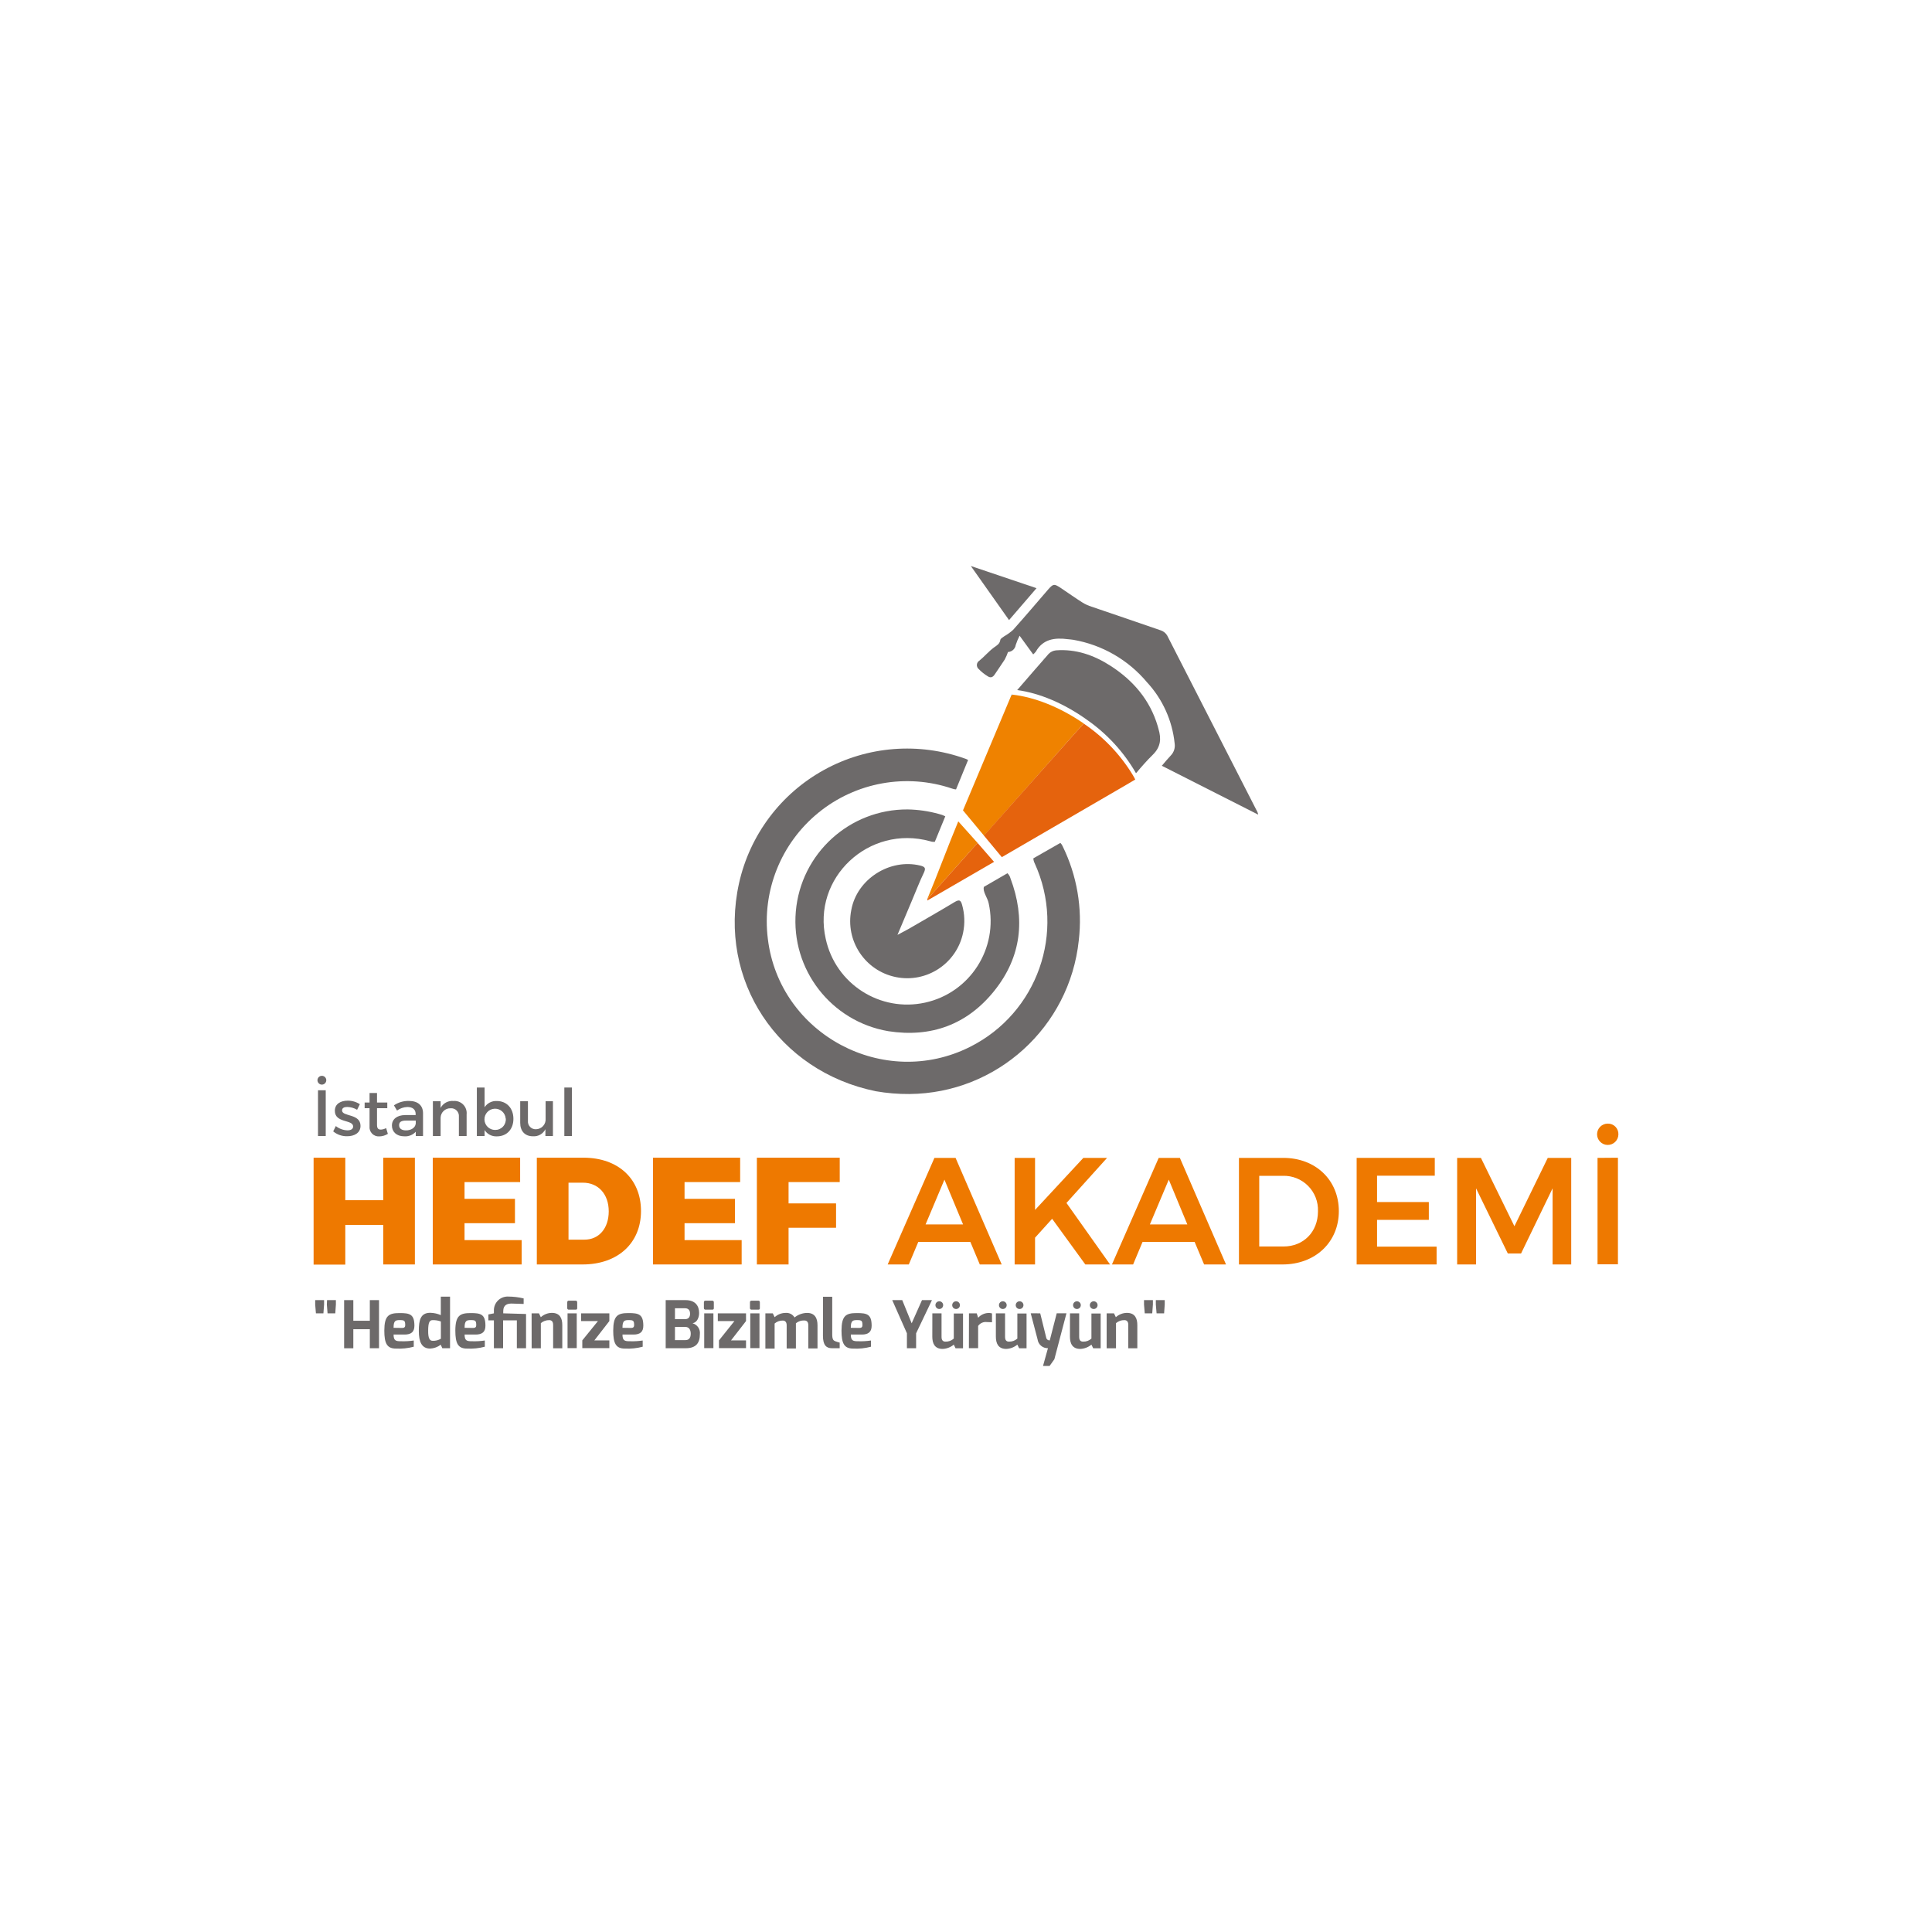
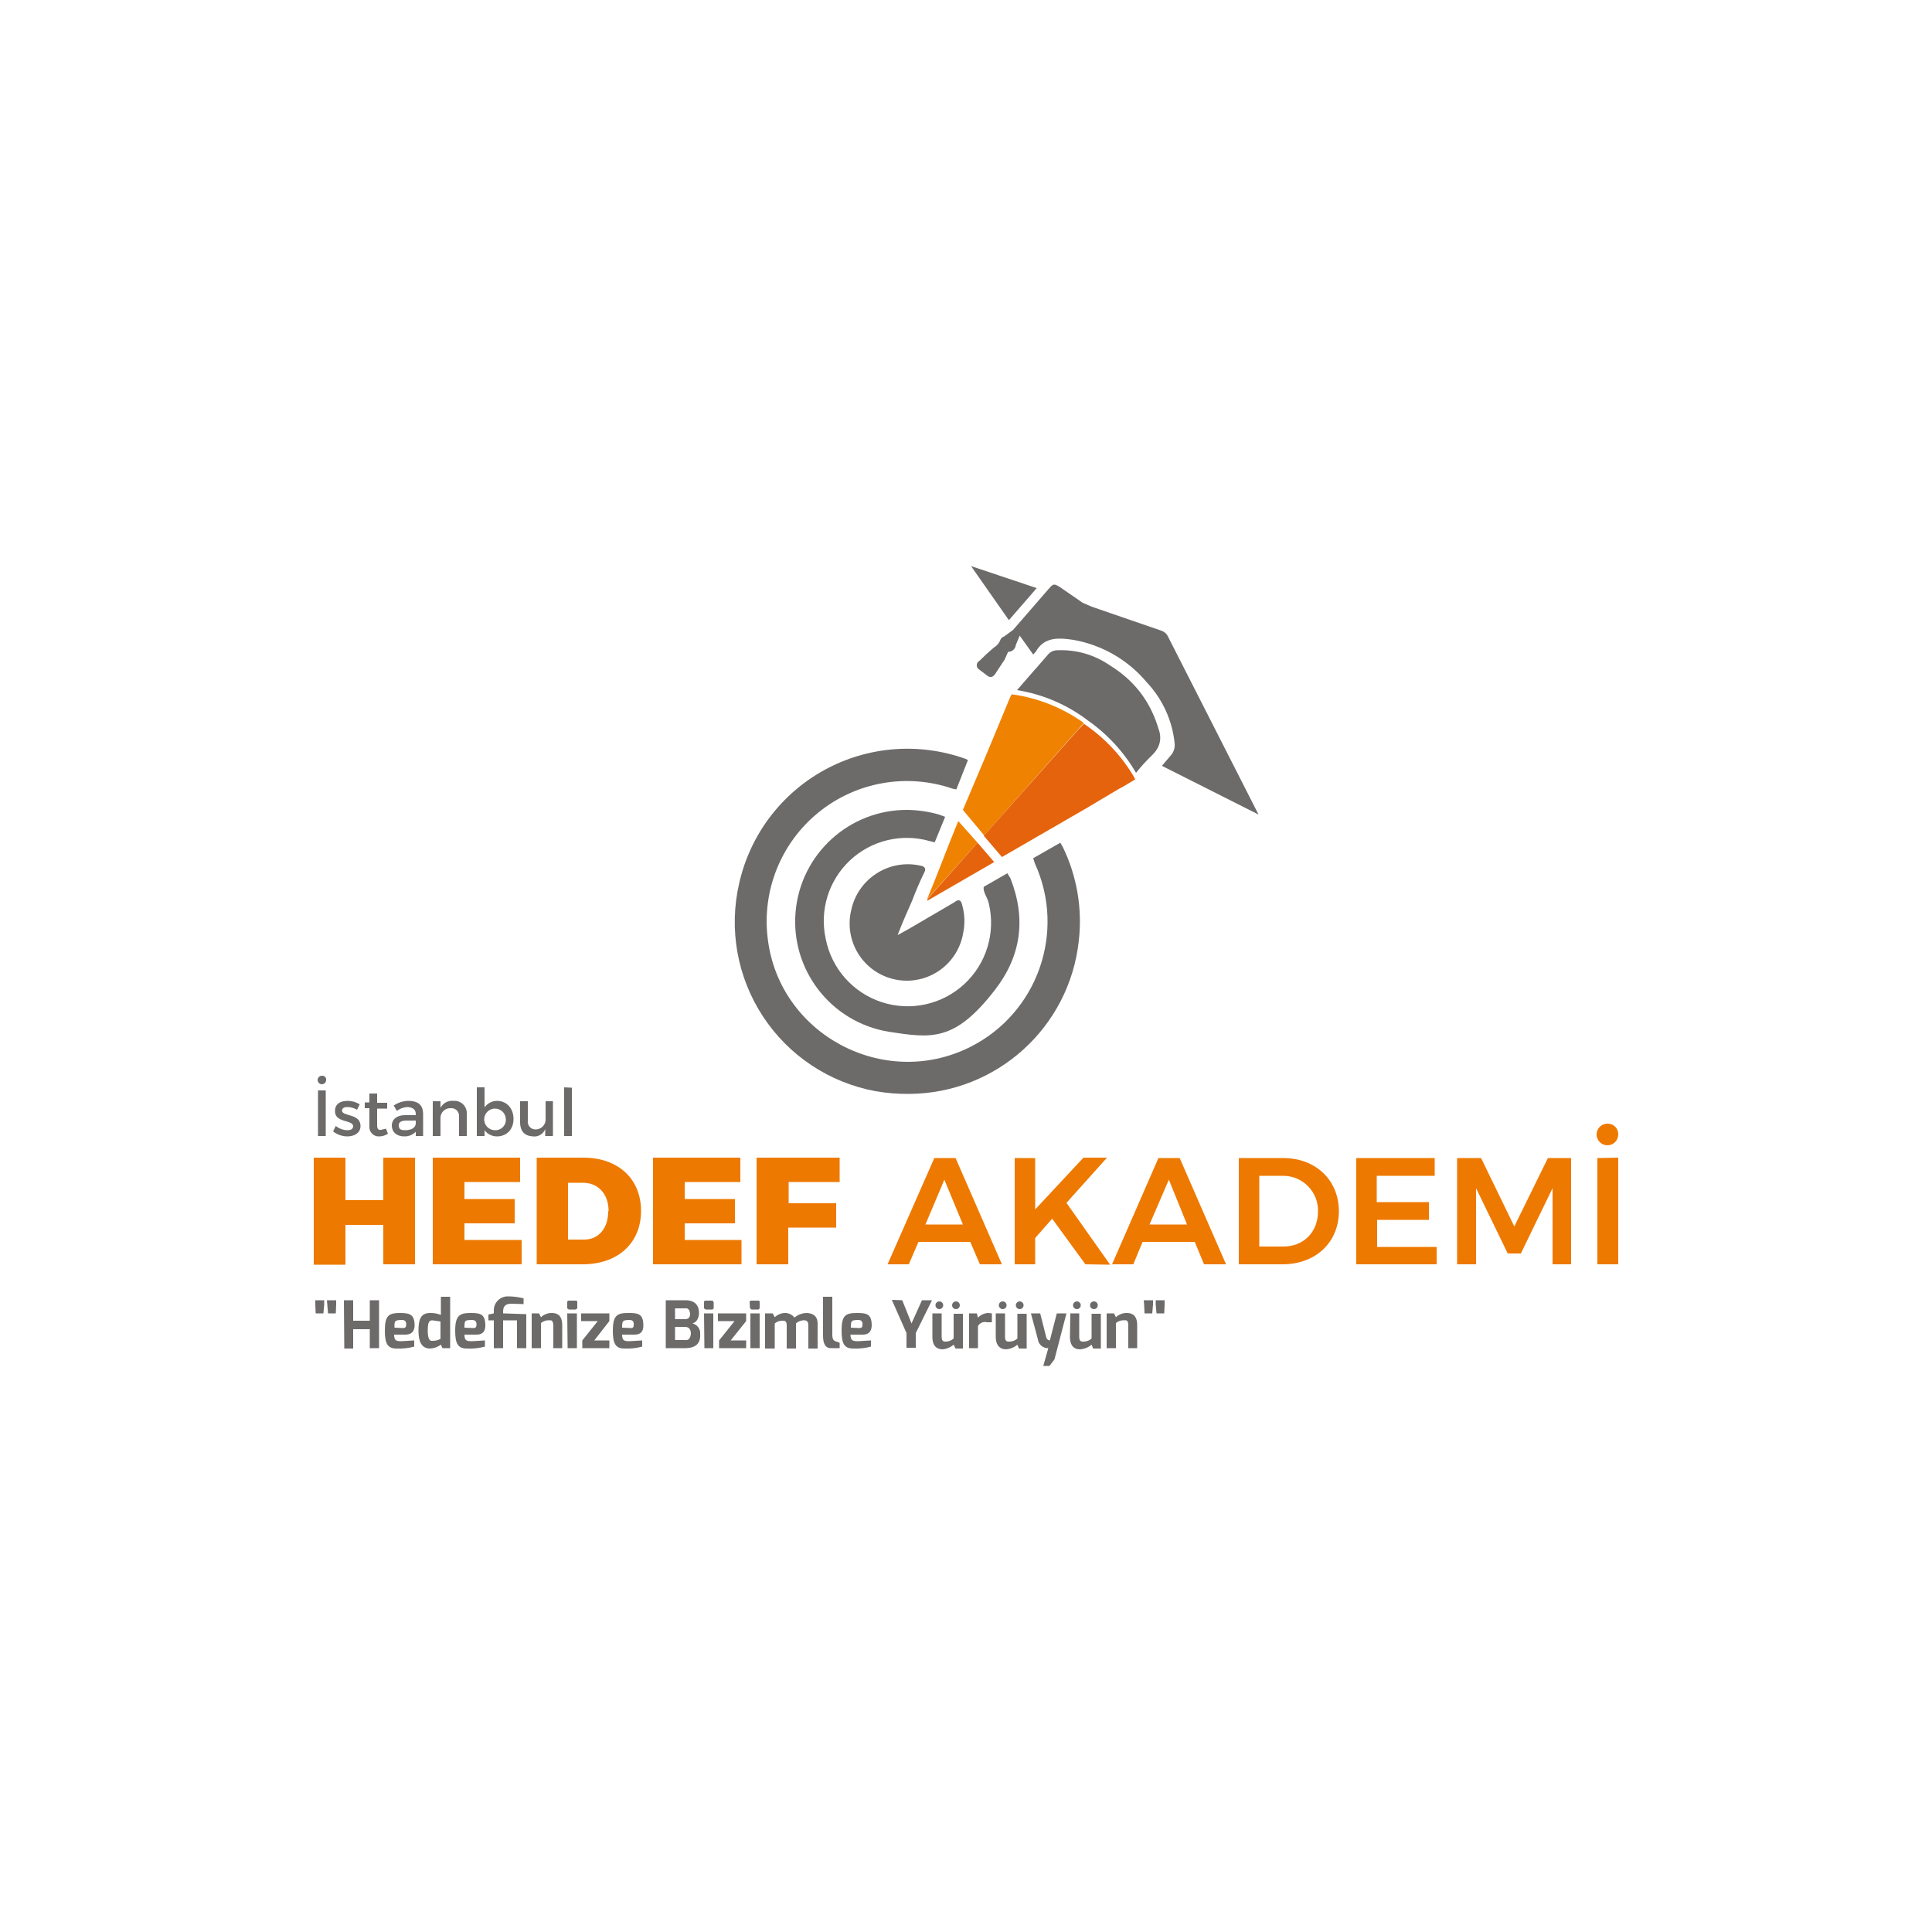
<svg xmlns="http://www.w3.org/2000/svg" id="Layer_1" data-name="Layer 1" viewBox="0 0 500 500">
  <defs>
-     <style>.cls-1,.cls-2{fill:#6d6a6a;}.cls-1{fill-rule:evenodd;}.cls-3{fill:#ee7900;}.cls-4{fill:#3190cc;}.cls-5{fill:#ef8200;}.cls-6{fill:#e5630d;}</style>
+     <style>.cls-2{fill:#6d6a6a}.cls-4{fill:#3190cc}</style>
  </defs>
-   <path class="cls-1" d="M232.27,241.94c1.17-2.8,2.62-6.2,3.79-9,1-2.34,1.89-4.71,3-7,.54-1.16.48-1.59-.89-1.93-7.89-1.92-16.39,3.49-17.85,11.46a14.76,14.76,0,1,0,28.94,5.86,15.06,15.06,0,0,0-.27-7.15c-.36-1.37-.84-1.38-2-.69-3.9,2.35-7.86,4.6-11.8,6.89-.76.43-2.14,1.14-2.91,1.56C232.16,241.83,232.39,242,232.27,241.94Z" />
-   <path class="cls-2" d="M84.44,279.58a1.14,1.14,0,1,1-1.14-1.16A1.13,1.13,0,0,1,84.44,279.58Zm-.14,2.58V294h-2V282.16Z" />
-   <path class="cls-2" d="M89.85,286.48c-.77,0-1.33.26-1.33.9,0,1.66,4.8.76,4.78,4,0,1.85-1.64,2.68-3.45,2.68a5.5,5.5,0,0,1-3.62-1.26l.68-1.38a5,5,0,0,0,3,1.11c.83,0,1.48-.29,1.48-1,0-1.85-4.75-.81-4.73-4.07,0-1.83,1.59-2.61,3.32-2.61a5.64,5.64,0,0,1,3.15.92l-.71,1.44A5.21,5.21,0,0,0,89.85,286.48Z" />
-   <path class="cls-2" d="M100.38,293.44a4.27,4.27,0,0,1-2.22.66,2.37,2.37,0,0,1-2.52-2.62V286.8H94.37v-1.46h1.27v-2.47h1.93v2.47h2.66v1.46H97.57v4.32c0,.94.35,1.22,1,1.22a3.19,3.19,0,0,0,1.36-.39Z" />
-   <path class="cls-2" d="M107.6,294v-1.1a3.69,3.69,0,0,1-3,1.18c-2,0-3.17-1.2-3.17-2.79s1.24-2.69,3.41-2.71h2.73v-.27c0-1.14-.73-1.82-2.15-1.82a4.78,4.78,0,0,0-2.67.92l-.8-1.35a6.6,6.6,0,0,1,3.89-1.14c2.32,0,3.63,1.18,3.64,3.16V294Zm0-3.17V290h-2.44c-1.28,0-1.87.34-1.87,1.2s.66,1.34,1.75,1.34C106.4,292.56,107.47,291.83,107.58,290.85Z" />
-   <path class="cls-2" d="M120.76,288.41V294h-2V289a2,2,0,0,0-2.17-2.18,2.51,2.51,0,0,0-2.56,2.46V294h-2v-9h2v1.73a3.4,3.4,0,0,1,3.32-1.8A3.15,3.15,0,0,1,120.76,288.41Z" />
-   <path class="cls-2" d="M132.87,289.55c0,2.69-1.7,4.54-4.27,4.54a3.56,3.56,0,0,1-3.19-1.63V294h-2V281.45h2v5.11a3.54,3.54,0,0,1,3.16-1.62C131.12,284.94,132.87,286.8,132.87,289.55Zm-2-.07a2.75,2.75,0,1,0-2.74,2.95A2.73,2.73,0,0,0,130.9,289.48Z" />
-   <path class="cls-2" d="M143.1,285v9h-1.95v-1.76a3.33,3.33,0,0,1-3.22,1.83c-2.06,0-3.3-1.32-3.3-3.48V285h2v5.06a2,2,0,0,0,2.1,2.19,2.55,2.55,0,0,0,2.47-2.81V285Z" />
-   <path class="cls-2" d="M148,281.45V294h-1.95V281.45Z" />
-   <path class="cls-3" d="M89.36,299.61v11h9.82v-11h8.19v27.63H99.18V317H89.36v10.28h-8.2V299.61Z" />
-   <path class="cls-3" d="M134.61,299.61v6.31H120.22v4.34h13.05v6.3H120.22v4.38H135v6.3H112V299.61Z" />
-   <path class="cls-3" d="M165.89,313.41c0,8.31-6,13.83-15.13,13.83H138.93V299.61H151C160,299.61,165.89,305.1,165.89,313.41Zm-8.35.08c0-4.46-2.72-7.41-6.66-7.41h-3.75v14.74h4.14C155,320.82,157.54,317.9,157.54,313.49Z" />
-   <path class="cls-3" d="M191.55,299.61v6.31H177.16v4.34h13.05v6.3H177.16v4.38h14.78v6.3H169V299.61Z" />
-   <path class="cls-3" d="M217.32,299.61v6.31H204.08v5.52h12.29v6.3H204.08v9.5h-8.2V299.61Z" />
-   <path class="cls-3" d="M251.13,321.41H237.65l-2.45,5.83h-5.47l12.1-27.58h5.47l11.94,27.58h-5.67Zm-1.89-4.53-4.82-11.59-4.88,11.59Z" />
-   <path class="cls-3" d="M280.88,327.24l-8.59-11.82-4.42,4.89v6.93h-5.28V299.66h5.28v13.47l12.5-13.47h6.14L276,311.32l11.28,15.92Z" />
-   <path class="cls-3" d="M309.17,321.41H295.69l-2.44,5.83h-5.48l12.1-27.58h5.48l11.94,27.58h-5.67Zm-1.89-4.53-4.8-11.59-4.89,11.59Z" />
-   <path class="cls-3" d="M346.49,313.45c0,8-6.07,13.79-14.58,13.79H320.64V299.66h11.47C340.46,299.66,346.49,305.37,346.49,313.45Zm-5.4,0A8.83,8.83,0,0,0,332,304.3h-6.11v18.29h6.3C337.31,322.59,341.09,318.85,341.09,313.49Z" />
-   <path class="cls-3" d="M371.32,299.66v4.61H356.38v6.82h13.4v4.61h-13.4v6.93h15.41v4.61H351.1V299.66Z" />
-   <path class="cls-3" d="M383.26,299.66l8.67,17.69,8.63-17.69h6.07v27.58h-4.82l0-19.7-8.16,16.86h-3.43L382,307.54v19.7h-4.89V299.66Z" />
-   <path class="cls-3" d="M418.84,293.62a2.76,2.76,0,1,1-2.76-2.83A2.69,2.69,0,0,1,418.84,293.62Zm-.12,6v27.58h-5.28V299.66Z" />
-   <path class="cls-2" d="M191.26,228.58a44.56,44.56,0,0,1,58.61-32.21,4.25,4.25,0,0,1,.67.31l-3.12,7.62a3.61,3.61,0,0,1-1-.21A36.31,36.31,0,0,0,198.72,243c3,24.69,30,39.14,52.32,27.93a36.27,36.27,0,0,0,16.74-47.5,3.09,3.09,0,0,1-.35-1.29l7-4a2.89,2.89,0,0,1,.59.88,43.79,43.79,0,0,1,4.17,24.34,44.44,44.44,0,0,1-43.84,39.77,48.43,48.43,0,0,1-8.7-.72C201.38,277.26,185.7,253.7,191.26,228.58Z" />
-   <path class="cls-2" d="M240.71,217.71c-15.85-4.38-30.64,9.51-27,25.32a21.58,21.58,0,1,0,42.16-9.27c-.29-1.44-1.6-3-1.24-4.24l6.1-3.53a2.84,2.84,0,0,1,.77,1.3c3.94,10.46,2.86,20.33-4.15,29.1s-16.37,12.2-27.45,10.48a28.9,28.9,0,0,1,5-57.39,32.16,32.16,0,0,1,8.1,1.18,6.9,6.9,0,0,1,1.64.6l-2.71,6.6A2.87,2.87,0,0,1,240.71,217.71Z" />
-   <path class="cls-2" d="M81.57,336.47h2.3v1.14l-.17,2.28H81.76l-.19-2.28Zm3.07,0h2.29v1.14l-.16,2.28h-2l-.18-2.28Z" />
-   <path class="cls-2" d="M89.06,336.47h2.38v5.34h4.27v-5.34h2.38v12.45H95.71V344H91.44v4.93H89.06Z" />
-   <path class="cls-2" d="M103.43,339.82c2.61,0,3.82.29,3.82,3.29,0,1.61-.88,2.27-2.52,2.27h-2.87c0,1.62.61,1.73,1.91,1.73a17.87,17.87,0,0,0,3.31-.19v1.61a14.74,14.74,0,0,1-4.62.48c-2.3,0-3-1.33-3-4.65C99.48,340.49,100.57,339.82,103.43,339.82Zm.69,3.85c.5,0,.75-.24.75-.68,0-1.14-.17-1.35-1.31-1.35s-1.72.07-1.7,2Z" />
-   <path class="cls-2" d="M111.35,339.75a7.17,7.17,0,0,1,2.73.6v-4.78h2.39v13.35h-2l-.41-.91a4.83,4.83,0,0,1-2.73,1c-2.22,0-2.94-1.77-2.94-4.58S108.84,339.75,111.35,339.75ZM112,347a3.83,3.83,0,0,0,2.1-.54V342a5.67,5.67,0,0,0-2.1-.35c-.77,0-1.19.43-1.19,2.74C110.79,346.37,111.19,347,112,347Z" />
-   <path class="cls-2" d="M121.8,339.82c2.62,0,3.83.29,3.83,3.29,0,1.61-.88,2.27-2.52,2.27h-2.87c0,1.62.61,1.73,1.9,1.73a18.09,18.09,0,0,0,3.33-.19v1.61a14.8,14.8,0,0,1-4.63.48c-2.3,0-3-1.33-3-4.65C117.86,340.49,119,339.82,121.8,339.82Zm.7,3.85c.49,0,.75-.24.75-.68,0-1.14-.17-1.35-1.31-1.35s-1.72.07-1.7,2Z" />
-   <path class="cls-2" d="M126.39,340.18l1.43-.29v-.68a3.55,3.55,0,0,1,3.7-3.66,17.24,17.24,0,0,1,4,.48v1.43l-3.12-.1c-1,0-2.16.27-2.16,1.95v.58l5.9.17v8.86h-2.38v-7.21H130.2v7.21h-2.38v-7.21h-1.43Z" />
-   <path class="cls-2" d="M137.58,339.89h1.9l.48,1a4.34,4.34,0,0,1,2.86-1.12c2.11,0,2.7,1.44,2.7,3.16v6h-2.37v-6.05c0-.89-.41-1.23-1-1.23a3.22,3.22,0,0,0-2.18.78v6.5h-2.38Z" />
-   <path class="cls-2" d="M146.8,337.05c0-.28.13-.44.4-.44H149c.26,0,.38.2.38.44v1.5a.35.35,0,0,1-.38.39H147.2a.38.38,0,0,1-.4-.39Zm.08,2.84h2.38v9h-2.38Z" />
-   <path class="cls-2" d="M150.4,339.89h7.3v2l-3.88,5h3.88s0,2,0,2h-7v-2l4.05-5H150.4Z" />
-   <path class="cls-2" d="M162.66,339.82c2.62,0,3.83.29,3.83,3.29,0,1.61-.88,2.27-2.52,2.27H161.1c0,1.62.61,1.73,1.9,1.73a18.09,18.09,0,0,0,3.33-.19v1.61a14.8,14.8,0,0,1-4.63.48c-2.3,0-3-1.33-3-4.65C158.72,340.49,159.81,339.82,162.66,339.82Zm.7,3.85c.49,0,.75-.24.75-.68,0-1.14-.17-1.35-1.31-1.35s-1.72.07-1.7,2Z" />
-   <path class="cls-2" d="M172.28,336.47h5.14c2.57,0,3.51,1.53,3.51,3.33,0,1.14-.49,2.44-1.7,2.66a2.61,2.61,0,0,1,1.9,2.81c0,2.31-1,3.65-3.67,3.65h-5.18Zm5,4.93c.87,0,1.31-.52,1.31-1.41,0-1.15-.69-1.41-1.31-1.41h-2.6v2.82Zm.1,5.42c.72,0,1.38-.35,1.38-1.66,0-.91-.37-1.75-1.38-1.75h-2.7v3.41Z" />
-   <path class="cls-2" d="M182.17,337.05c0-.28.13-.44.4-.44h1.79a.39.39,0,0,1,.38.44v1.5a.35.35,0,0,1-.38.39h-1.79a.38.38,0,0,1-.4-.39Zm.08,2.84h2.38v9h-2.38Z" />
-   <path class="cls-2" d="M185.77,339.89h7.3v2l-3.88,5h3.88s0,2,0,2h-7v-2l4-5h-4.3Z" />
-   <path class="cls-2" d="M194.09,337.05c0-.28.13-.44.4-.44h1.79c.26,0,.37.2.37.44v1.5a.34.34,0,0,1-.37.39h-1.79a.38.38,0,0,1-.4-.39Zm.08,2.84h2.38v9h-2.38Z" />
-   <path class="cls-2" d="M198.08,339.89H200l.48,1a4.17,4.17,0,0,1,2.8-1.11,2.45,2.45,0,0,1,2.35,1.18,5.27,5.27,0,0,1,3.25-1.18c2,0,2.69,1.37,2.69,3.19v6h-2.38v-6c0-.85-.39-1.23-1-1.23a3.16,3.16,0,0,0-2.21.72c0,.07,0,.44,0,.53v6h-2.39v-6c0-.85-.41-1.23-1-1.23a3.08,3.08,0,0,0-2.12.77v6.48h-2.39Z" />
-   <path class="cls-2" d="M213,335.6h2.38v9.74c0,1.3.31,1.59.78,1.77,0,0,1,.35,1.15.35v1.46h-2c-1.48,0-2.33-.81-2.33-3.21Z" />
-   <path class="cls-2" d="M221.75,339.82c2.63,0,3.83.29,3.83,3.29,0,1.61-.89,2.27-2.52,2.27h-2.87c0,1.62.61,1.73,1.91,1.73a17.92,17.92,0,0,0,3.31-.19v1.61a14.77,14.77,0,0,1-4.63.48c-2.3,0-3-1.33-3-4.65C217.81,340.49,218.89,339.82,221.75,339.82Zm.7,3.85c.49,0,.75-.24.75-.68,0-1.14-.17-1.35-1.31-1.35s-1.72.07-1.7,2Z" />
-   <path class="cls-2" d="M233.5,336.47l2.44,6,2.67-6h2.58l-4.1,8.59v3.86h-2.38v-3.86l-3.8-8.59Z" />
-   <path class="cls-2" d="M241.29,339.89h2.38V346c0,.9.41,1.21,1,1.21a3,3,0,0,0,2.17-.79v-6.48h2.39v9h-1.93l-.46-.95a4.84,4.84,0,0,1-2.87,1.11c-2.1,0-2.69-1.45-2.69-3.18Zm1.8-3.12a1,1,0,0,1,0,2,1,1,0,0,1,0-2Zm4.34,0a1,1,0,1,1-1,1A1,1,0,0,1,247.43,336.77Z" />
-   <path class="cls-2" d="M250.77,339.89h2l.38,1.14a3.67,3.67,0,0,1,2.58-1.23,2.74,2.74,0,0,1,1,.11v2.29c-.24,0-.78-.05-1.31-.05a2.39,2.39,0,0,0-2.28,1v5.76h-2.39Z" />
-   <path class="cls-2" d="M257.73,339.89h2.38V346c0,.9.41,1.21,1,1.21a3.07,3.07,0,0,0,2.18-.79v-6.48h2.38v9h-1.91l-.47-.95a4.84,4.84,0,0,1-2.87,1.11c-2.09,0-2.69-1.45-2.69-3.18Zm1.8-3.12a1,1,0,1,1-1,1A1,1,0,0,1,259.53,336.77Zm4.34,0a1,1,0,0,1,0,2,1,1,0,0,1,0-2Z" />
-   <path class="cls-2" d="M269.21,339.89l1.56,6.33a.83.83,0,0,0,.91.66l1.8-7H276l-3.13,11.89-1.24,1.74h-1.7l1.28-4.6a2.63,2.63,0,0,1-2.69-2.29l-1.77-6.74Z" />
-   <path class="cls-2" d="M276.91,339.89h2.38V346c0,.9.41,1.21,1,1.21a3,3,0,0,0,2.17-.79v-6.48h2.39v9h-1.93l-.46-.95a4.84,4.84,0,0,1-2.87,1.11c-2.1,0-2.69-1.45-2.69-3.18Zm1.8-3.12a1,1,0,1,1-1,1A1,1,0,0,1,278.71,336.77Zm4.34,0a1,1,0,1,1-1,1A1,1,0,0,1,283.05,336.77Z" />
-   <path class="cls-2" d="M286.4,339.89h1.9l.48,1a4.34,4.34,0,0,1,2.86-1.12c2.11,0,2.7,1.44,2.7,3.16v6H292v-6.05c0-.89-.41-1.23-1-1.23a3.2,3.2,0,0,0-2.18.78v6.5H286.4Z" />
-   <path class="cls-2" d="M296.07,336.47h2.3v1.14l-.17,2.28h-1.94l-.19-2.28Zm3.06,0h2.3v1.14l-.16,2.28h-1.95l-.19-2.28Z" />
-   <path class="cls-4" d="M270.2,170.23l-.17.3.22-.24Z" />
-   <path class="cls-2" d="M300.68,198.18l24.95,12.65a4.05,4.05,0,0,0-.21-.68q-11.67-22.87-23.37-45.71a3,3,0,0,0-1.58-1.28c-6-2.09-12-4.1-18-6.16a10.78,10.78,0,0,1-2.23-1c-2-1.27-3.89-2.61-5.84-3.92-1.56-1-1.79-1-3,.32-3.06,3.54-6.09,7.12-9.21,10.61a13.36,13.36,0,0,1-2.3,1.66c-.36.28-.93.57-1,.91-.16,1.08-.9,1.45-1.67,2-1.35,1-2.44,2.32-3.75,3.39a1.34,1.34,0,0,0-.17,2.19,11.62,11.62,0,0,0,2.36,1.88c.75.49,1.33.2,1.79-.52.84-1.29,1.75-2.53,2.58-3.84a14.12,14.12,0,0,0,.84-1.94,2.12,2.12,0,0,0,2-1.83,17.16,17.16,0,0,1,1-2.39c1.33,1.84,2.39,3.31,3.52,4.84a4.75,4.75,0,0,0,.69-.73c1.84-3.24,4.86-3.65,8.26-3.21.48.05,1,.09,1.43.16a32,32,0,0,1,19.08,11A27.42,27.42,0,0,1,304,192.42a3.65,3.65,0,0,1-1,3.1C302.23,196.32,301.54,197.19,300.68,198.18Z" />
-   <path class="cls-2" d="M268.25,152.22c-5.7-1.92-11.18-3.76-17-5.74l9.89,14C263.53,157.68,265.81,155.05,268.25,152.22Z" />
-   <path class="cls-4" d="M261.79,179.74l-.21.49.39-.46Z" />
-   <path class="cls-5" d="M240,232.62v.1l13-14.57-5-5.58C245.41,218.76,242.57,226.49,240,232.62Z" />
-   <path class="cls-5" d="M262,179.77l-.39.46-.16.39q-6.1,14.56-12.23,29.1l5.45,6.56L278.89,189l1.57-1.77C274.22,182.93,267.63,180.4,262,179.77Z" />
-   <path class="cls-2" d="M299.81,188.63c-.07-.24-.12-.47-.19-.7-2-6.76-6.32-11.82-12.22-15.62-4.32-2.78-9-4.39-14.11-4a3.09,3.09,0,0,0-1.91.92q-1.63,1.86-3.25,3.73l-.2.22-4.68,5.41c5.66.75,12.19,3.43,18.33,7.89A42.94,42.94,0,0,1,294,200.11c1.4-1.66,2.82-3.29,4.36-4.8C300.42,193.28,300.57,191.17,299.81,188.63Z" />
-   <path class="cls-6" d="M293.17,200.59a43,43,0,0,0-12.71-13.33L278.89,189l-24.25,27.25,4.63,5.58,21.82-12.68,8.45-4.91,1.26-.73,3-1.77C293.64,201.38,293.4,201,293.17,200.59Z" />
-   <path class="cls-6" d="M240,232.72c0,.07,0,.14,0,.21a.49.49,0,0,0,0,.12l17.26-10L253,218.15Z" />
+   <path d="M232.3 242c1.1-2.9 2.6-6.3 3.8-9q1.4-3.7 3-7 1-1.7-1-2a15 15 0 0 0-17.8 11.5 14.8 14.8 0 1 0 29 5.8 15 15 0 0 0-.3-7.1q-.4-2-2-.7l-11.8 6.9zq.2 0 0 0" style="fill:#6d6a6a;fill-rule:evenodd" />
+   <path d="M84.4 279.6a1.1 1.1 0 1 1-1.1-1.2 1 1 0 0 1 1.1 1.2m-.1 2.6V294h-2v-11.8Zm5.6 4.3q-1.3 0-1.4.9c0 1.6 4.8.7 4.8 4 0 1.8-1.6 2.7-3.4 2.7a6 6 0 0 1-3.7-1.3l.7-1.4a5 5 0 0 0 3 1.1q1.4 0 1.5-1c0-1.8-4.8-.8-4.7-4 0-1.9 1.5-2.6 3.3-2.6a6 6 0 0 1 3.1.9l-.7 1.4a5 5 0 0 0-2.6-.7m10.6 6.9a4 4 0 0 1-2.2.7 2.4 2.4 0 0 1-2.6-2.6v-4.7h-1.2v-1.5h1.2V283h2v2.4h2.6v1.5h-2.6v4.3q0 1.4 1 1.2l1.3-.3Zm7.2.6v-1.1a4 4 0 0 1-3 1.2c-2 0-3.2-1.2-3.2-2.8s1.3-2.7 3.4-2.7h2.8v-.3q0-1.7-2.2-1.8a5 5 0 0 0-2.7 1l-.8-1.4a7 7 0 0 1 4-1.2q3.5.1 3.6 3.2v5.9Zm0-3.2v-.8h-2.4q-2 0-2 1.2c0 1.2.7 1.3 1.8 1.3q2.3-.1 2.6-1.6Zm13.2-2.4v5.6h-2v-5a2 2 0 0 0-2.2-2.2 2.5 2.5 0 0 0-2.6 2.5v4.7h-2v-9h2v1.7a3.4 3.4 0 0 1 3.4-1.8 3.2 3.2 0 0 1 3.4 3.5m12.1 1.2c0 2.6-1.7 4.5-4.3 4.5a4 4 0 0 1-3.2-1.6v1.5h-2v-12.6h2v5.2a4 4 0 0 1 3.2-1.7c2.5 0 4.3 1.9 4.3 4.7m-2-.1a2.8 2.8 0 1 0-2.8 3 2.7 2.7 0 0 0 2.8-3m12.2-4.5v9h-2v-1.8a3 3 0 0 1-3.2 1.9q-3.2-.2-3.3-3.5V285h2v5a2 2 0 0 0 2.1 2.3 2.6 2.6 0 0 0 2.5-2.9V285Zm4.9-3.5V294h-2v-12.6Z" class="cls-2" />
+   <path d="M89.4 299.6v11h9.8v-11h8.2v27.6h-8.2V317h-9.8v10.3h-8.2v-27.7Zm45.2 0v6.3h-14.4v4.4h13v6.3h-13v4.3H135v6.3h-23v-27.6Zm31.3 13.8c0 8.3-6 13.8-15.1 13.8h-11.9v-27.6H151c9 0 14.9 5.5 14.9 13.8m-8.4 0c0-4.4-2.7-7.3-6.6-7.3H147v14.7h4.2c3.7 0 6.2-2.9 6.2-7.3m34.2-13.9v6.3h-14.4v4.4h13v6.3h-13v4.3h14.7v6.3H169v-27.6Zm25.7 0v6.3h-13.2v5.5h12.3v6.3H204v9.5h-8.2v-27.6Zm33.8 21.8h-13.4l-2.5 5.8h-5.5l12.1-27.5h5.5l12 27.5h-5.7Zm-1.9-4.5-4.8-11.6-4.9 11.6Zm31.7 10.3-8.6-11.8-4.4 5v6.8h-5.3v-27.5h5.3V313l12.5-13.4h6.1L276 311.3l11.3 16Zm28.3-5.8h-13.5l-2.4 5.8h-5.5l12-27.5h5.5l12 27.5h-5.7Zm-2-4.5-4.7-11.6-5 11.6Zm39.3-3.4c0 8-6 13.7-14.6 13.7h-11.3v-27.5h11.5c8.4 0 14.4 5.7 14.4 13.8m-5.4 0a9 9 0 0 0-9.1-9.2h-6.1v18.3h6.3c5.1 0 8.9-3.7 8.9-9.1m30.2-13.8v4.6h-15v6.8h13.5v4.6h-13.4v7h15.4v4.5H351v-27.5Zm12 0 8.6 17.7 8.7-17.7h6v27.5h-4.8v-19.7l-8.2 16.9h-3.4l-8.2-16.9v19.7h-4.9v-27.5Zm35.5-6.1a2.8 2.8 0 1 1-2.7-2.8 2.7 2.7 0 0 1 2.7 2.8m0 6v27.6h-5.4v-27.5Z" style="fill:#ee7900" />
+   <path d="M191.3 228.6a44.6 44.6 0 0 1 58.6-32.2l.6.3-3 7.6-1-.2a36.3 36.3 0 0 0-47.8 38.9c3 24.7 30 39.1 52.3 28a36.3 36.3 0 0 0 16.8-47.6l-.4-1.3 7-4 .6 1a44 44 0 0 1 4.2 24.3 44.4 44.4 0 0 1-43.9 39.7 48 48 0 0 1-8.7-.7 44.5 44.5 0 0 1-35.3-53.8" class="cls-2" />
+   <path d="M240.7 217.7a21.5 21.5 0 0 0-27 25.3 21.6 21.6 0 1 0 42.2-9.2c-.3-1.5-1.6-3-1.3-4.3l6.1-3.5.8 1.3q6.2 15.8-4.1 29C247 269.7 241 268.7 229.9 267a28.9 28.9 0 0 1 5-57.4 32 32 0 0 1 8.1 1.2l1.6.6-2.7 6.6zM81.6 336.5h2.3v1.1l-.2 2.3h-2l-.1-2.3Zm3 0H87v1.1l-.1 2.3h-2l-.2-2.3Zm4.4 0h2.4v5.3h4.3v-5.3h2.4v12.4h-2.4V344h-4.3v5h-2.3Zm14.4 3.3c2.6 0 3.9.3 3.9 3.3q-.1 2.4-2.6 2.3H102c0 1.6.6 1.7 1.9 1.7l3.3-.2v1.6a15 15 0 0 1-4.6.5c-2.3 0-3-1.3-3-4.6 0-4 1-4.6 4-4.6m.7 3.9q.8 0 .8-.7.2-1.5-1.3-1.4c-1.5.1-1.8.1-1.7 2Zm7.1-3.9a7 7 0 0 1 2.7.5v-4.7h2.4v13.3h-2l-.4-.9a5 5 0 0 1-2.8 1c-2.2 0-3-1.8-3-4.6s.5-4.6 3-4.6m.6 7.2a4 4 0 0 0 2.1-.5V342l-2.1-.3c-.8 0-1.2.4-1.2 2.7q0 2.8 1.2 2.6m9.9-7.2c2.6 0 3.8.3 3.8 3.3q0 2.4-2.5 2.3h-2.9c0 1.6.6 1.7 2 1.7l3.3-.2v1.6a15 15 0 0 1-4.7.5c-2.3 0-3-1.3-3-4.6 0-4 1.2-4.6 4-4.6m.7 3.9q.8 0 .8-.7.2-1.5-1.4-1.4c-1.6.1-1.7.1-1.7 2Zm3.9-3.5 1.4-.3v-.7a3.6 3.6 0 0 1 3.7-3.7 17 17 0 0 1 4 .5v1.5l-3.1-.1c-1 0-2.2.2-2.2 2v.5l6 .2v8.8h-2.4v-7.2h-3.6v7.2h-2.4v-7.2h-1.4Zm11.2-.3h1.9l.5 1a4 4 0 0 1 2.8-1.1c2.1 0 2.7 1.4 2.7 3.1v6h-2.3v-6q-.1-1.4-1-1.2a3 3 0 0 0-2.2.7v6.5h-2.4Zm9.2-2.9q0-.4.4-.4h1.8q.4 0 .4.4v1.6l-.4.3h-1.8l-.4-.3Zm0 2.9h2.5v9h-2.4Zm3.6 0h7.3v2l-3.9 5h3.9v2h-7v-2l4-5h-4.3Zm12.3-.1c2.6 0 3.8.3 3.8 3.3q0 2.4-2.5 2.3h-3c0 1.6.6 1.7 1.9 1.7l3.3-.2v1.6a15 15 0 0 1-4.6.5c-2.3 0-3-1.3-3-4.6 0-4 1.1-4.6 4-4.6m.7 3.9q.7 0 .7-.7.2-1.5-1.3-1.4c-1.5.1-1.7.1-1.7 2Zm9-7.2h5.1c2.6 0 3.5 1.5 3.5 3.3 0 1.1-.5 2.4-1.7 2.7a2.6 2.6 0 0 1 2 2.8q.2 3.5-3.7 3.6h-5.2Zm5 4.9q1.3 0 1.3-1.4-.2-1.6-1.3-1.4h-2.6v2.8Zm0 5.4q1.3.2 1.5-1.6 0-1.7-1.4-1.8h-2.7v3.4Zm4.9-9.8q0-.4.4-.4h1.8l.3.4v1.6l-.3.3h-1.8l-.4-.3Zm0 2.9h2.4v9h-2.3Zm3.6 0h7.3v2l-4 5h4v2h-7v-2l4-5h-4.3Zm8.2-2.9q0-.4.5-.4h1.8q.3 0 .3.4v1.6l-.3.3h-1.8l-.4-.3Zm.2 2.9h2.4v9h-2.4Zm3.8 0h2l.5 1a4 4 0 0 1 2.8-1.1 3 3 0 0 1 2.3 1.2 5 5 0 0 1 3.3-1.2q2.9.2 2.7 3.2v6h-2.4v-6q0-1.3-1-1.3a3 3 0 0 0-2.2.8v6.5h-2.4v-6q0-1.3-1-1.2a3 3 0 0 0-2.1.7v6.5H198Zm15-4.3h2.4v9.7c0 1.3.3 1.6.8 1.8l1.1.4v1.4h-2q-2.3.2-2.3-3.2Zm8.8 4.2c2.6 0 3.8.3 3.8 3.3q-.1 2.4-2.5 2.3h-3c0 1.6.7 1.7 2 1.7l3.3-.2v1.6a15 15 0 0 1-4.6.5c-2.3 0-3-1.3-3-4.6 0-4 1-4.6 4-4.6m.6 3.9q.8 0 .8-.7.2-1.5-1.3-1.4c-1.5.1-1.7.1-1.7 2Zm11.1-7.2 2.4 6 2.7-6h2.6L237 345v3.8h-2.4V345l-3.8-8.6Zm7.8 3.4h2.4v6.1q0 1.3 1 1.2a3 3 0 0 0 2.1-.8V340h2.4v9h-1.9l-.5-1a5 5 0 0 1-2.8 1.2c-2.1 0-2.7-1.5-2.7-3.2Zm1.8-3.1a1 1 0 0 1 0 2 1 1 0 0 1 0-2m4.3 0a1 1 0 1 1-1 1 1 1 0 0 1 1-1m3.4 3.1h2l.3 1.1a4 4 0 0 1 2.6-1.2l1 .1v2.3h-1.3a2 2 0 0 0-2.3 1v5.7h-2.3Zm6.9 0h2.4v6.1q0 1.3 1 1.2a3 3 0 0 0 2.2-.8V340h2.4v9h-2l-.4-1a5 5 0 0 1-2.9 1.2c-2 0-2.7-1.5-2.7-3.2Zm1.8-3.1a1 1 0 1 1-1 1 1 1 0 0 1 1-1m4.4 0a1 1 0 0 1 0 2 1 1 0 0 1 0-2m5.3 3.1 1.6 6.3a1 1 0 0 0 .9.7l1.8-7h2.5l-3.1 11.9-1.3 1.7H270l1.3-4.6a2.6 2.6 0 0 1-2.7-2.3l-1.8-6.7Zm7.8 0h2.3v6.1q0 1.3 1 1.2a3 3 0 0 0 2.2-.8V340h2.4v9h-2l-.4-1a5 5 0 0 1-3 1.2c-2 0-2.6-1.5-2.6-3.2Zm1.7-3.1a1 1 0 1 1-1 1 1 1 0 0 1 1-1m4.4 0a1 1 0 1 1-1 1 1 1 0 0 1 1-1m3.3 3.1h1.9l.5 1a4 4 0 0 1 2.8-1.1c2.1 0 2.7 1.4 2.7 3.1v6H292v-6q0-1.4-1-1.2a3 3 0 0 0-2.2.7v6.5h-2.4Zm9.6-3.4h2.4v1.1l-.2 2.3h-2l-.1-2.3Zm3.1 0h2.3v1.1l-.1 2.3h-2l-.2-2.3Z" class="cls-2" />
+   <path d="m270.2 170.2-.2.3z" class="cls-4" />
+   <path d="m300.7 198.2 25 12.6-.3-.6-23.3-45.8a3 3 0 0 0-1.6-1.2l-18-6.2-2.3-1-5.8-4c-1.6-1-1.8-1-3 .4l-9.2 10.6-2.3 1.7q-.8.3-1 .9-.5 1.3-1.7 2-1.9 1.6-3.7 3.4a1.3 1.3 0 0 0-.2 2.2l2.4 1.8q1 .6 1.8-.5l2.5-3.8.9-2a2 2 0 0 0 2-1.8l1-2.4 3.5 4.9.7-.8c1.8-3.2 4.8-3.6 8.2-3.2l1.5.2a32 32 0 0 1 19 11 27 27 0 0 1 7.2 15.8 4 4 0 0 1-1 3.1zm-32.4-46-17-5.7 9.8 14z" class="cls-2" />
+   <path d="m261.8 179.7-.2.5.4-.4Z" class="cls-4" />
+   <path d="m240 232.6 13-14.5-5-5.6c-2.6 6.2-5.4 13.9-8 20m22-52.8-.4.4-.2.4q-6 14.6-12.2 29.1l5.5 6.6 24.2-27.3 1.6-1.8a42 42 0 0 0-18.5-7.4" style="fill:#ef8200" />
+   <path d="m299.8 188.6-.2-.7q-3.2-10-12.2-15.6-6.4-4.4-14.1-4a3 3 0 0 0-2 1l-3.2 3.7-.2.2-4.7 5.4a41 41 0 0 1 18.4 7.9A43 43 0 0 1 294 200q2-2.5 4.4-4.8 2.8-2.9 1.4-6.7" class="cls-2" />
+   <path d="M293.2 200.6a43 43 0 0 0-12.7-13.3l-1.6 1.7-24.3 27.3 4.7 5.5 21.8-12.6 8.4-5 1.3-.7 3-1.8zM240 232.7v.4l17.3-10-4.3-5Z" style="fill:#e5630d" />
</svg>
